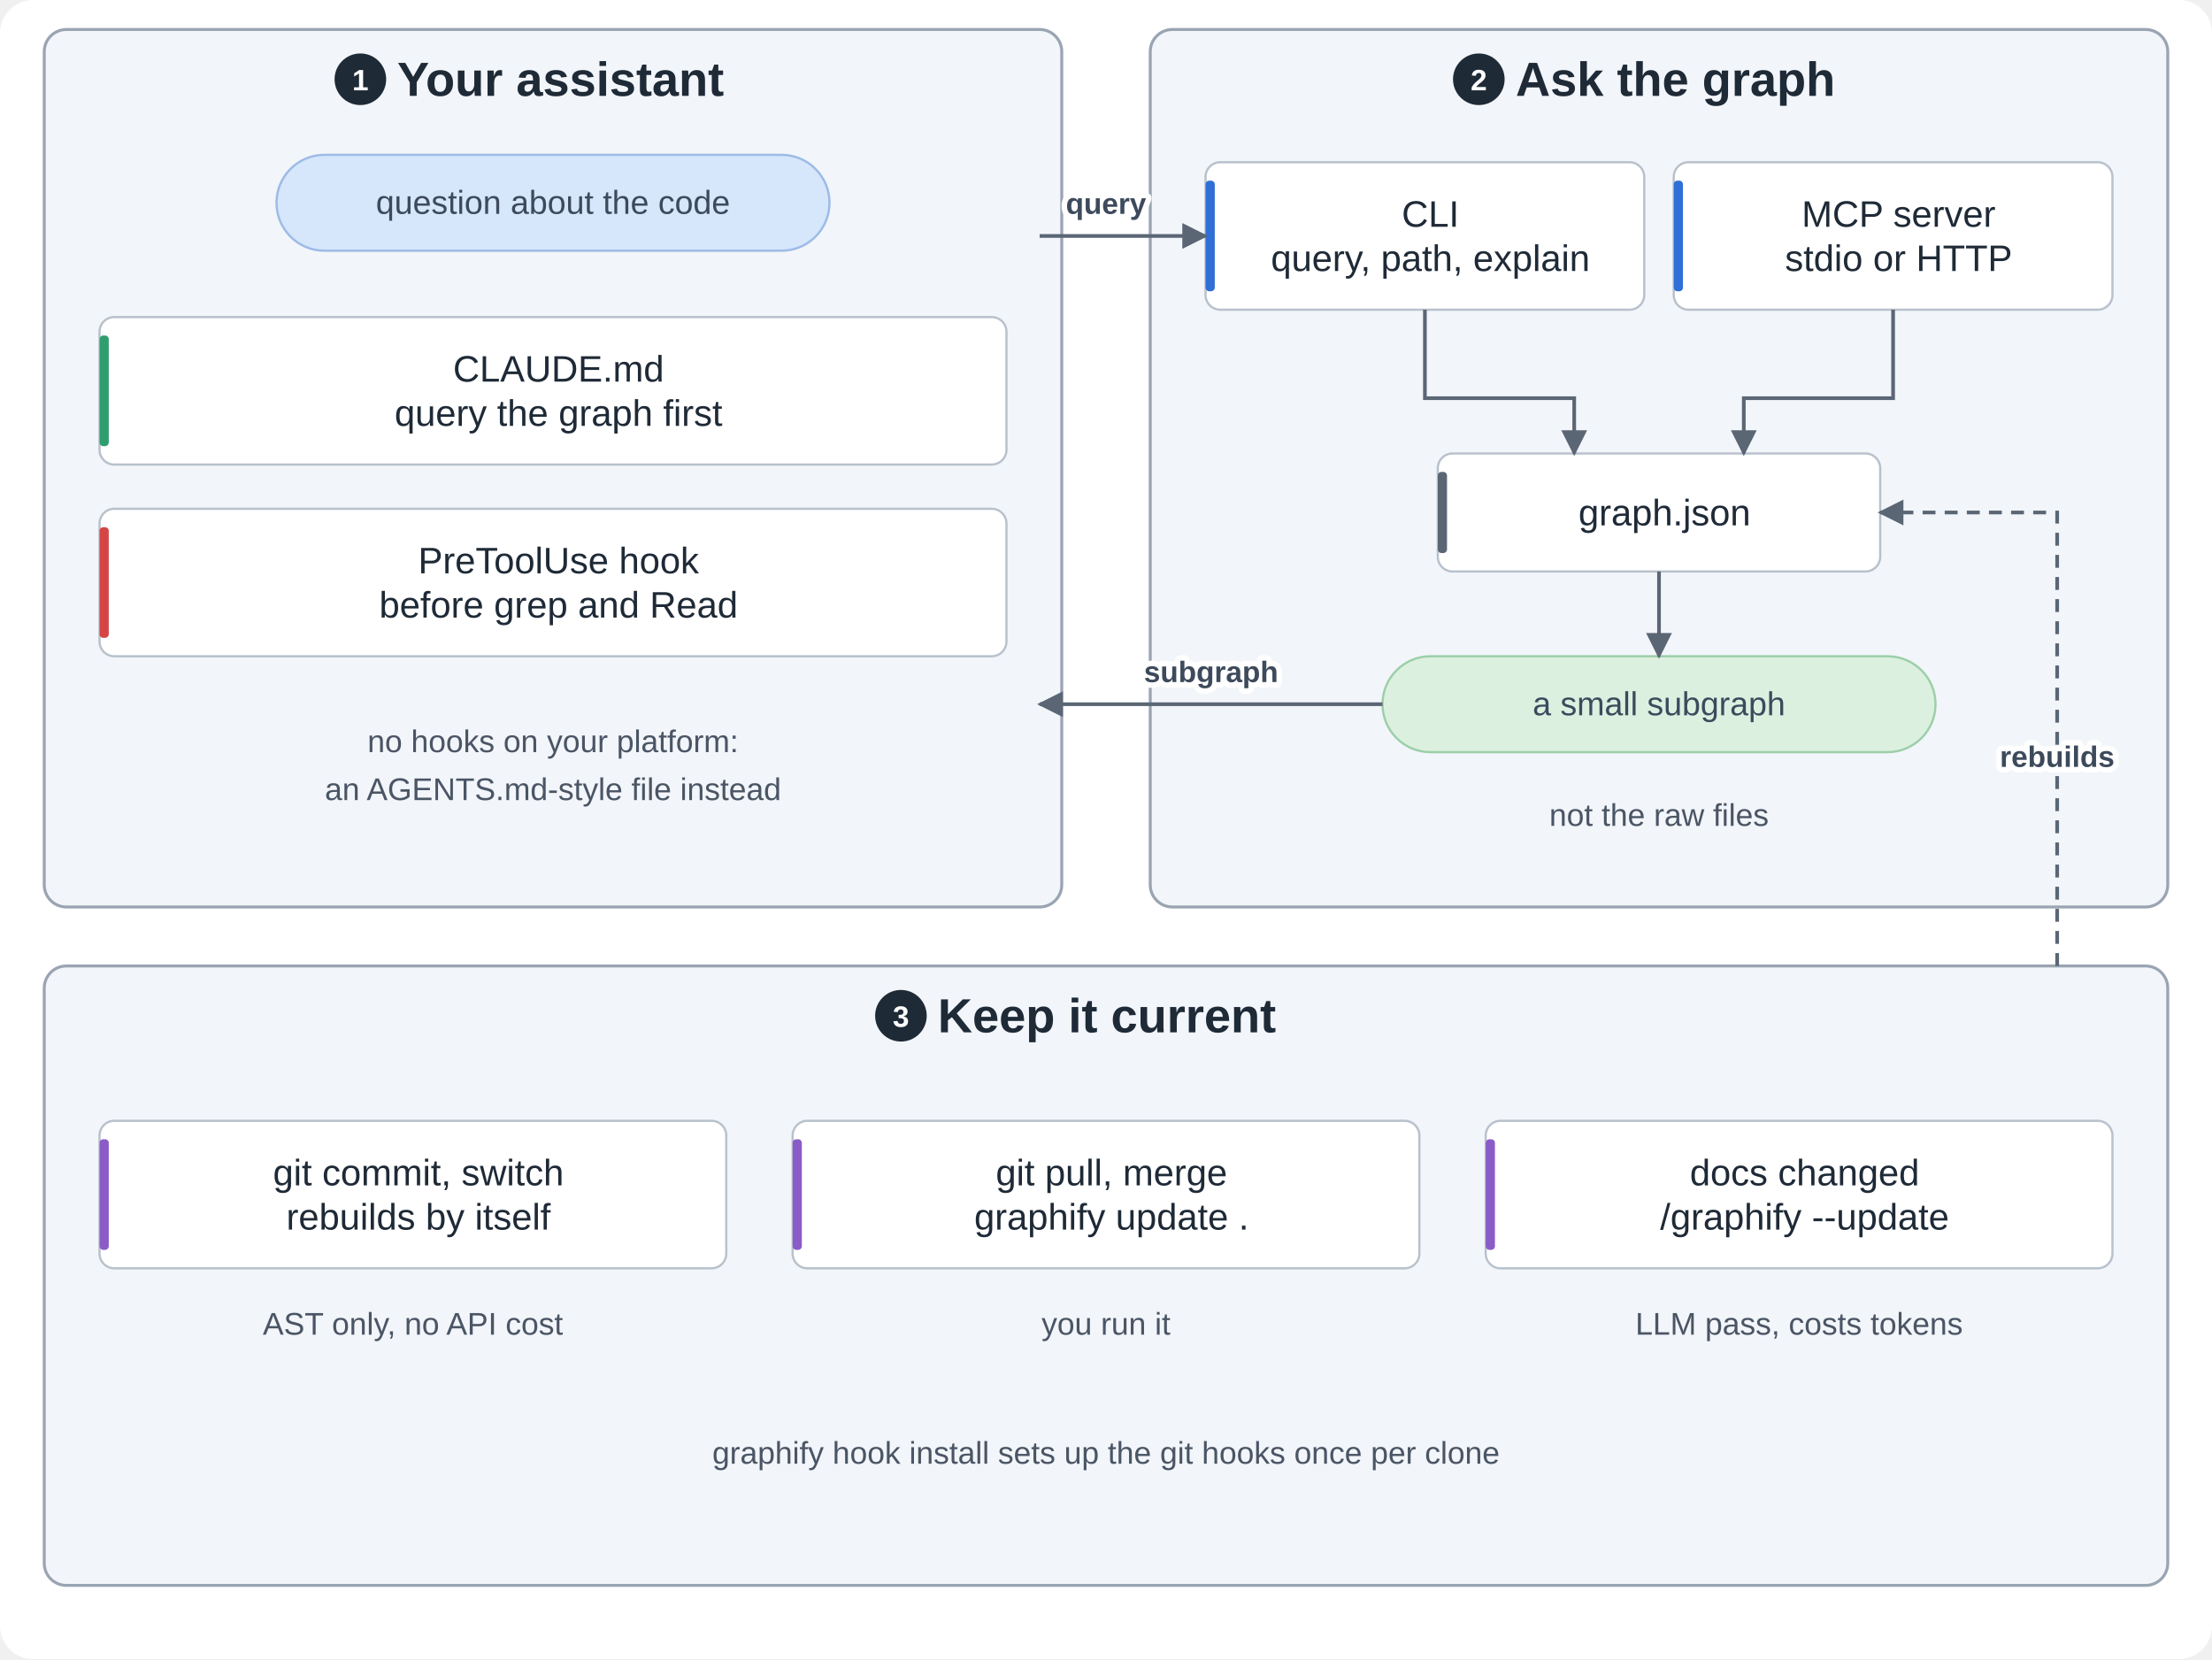
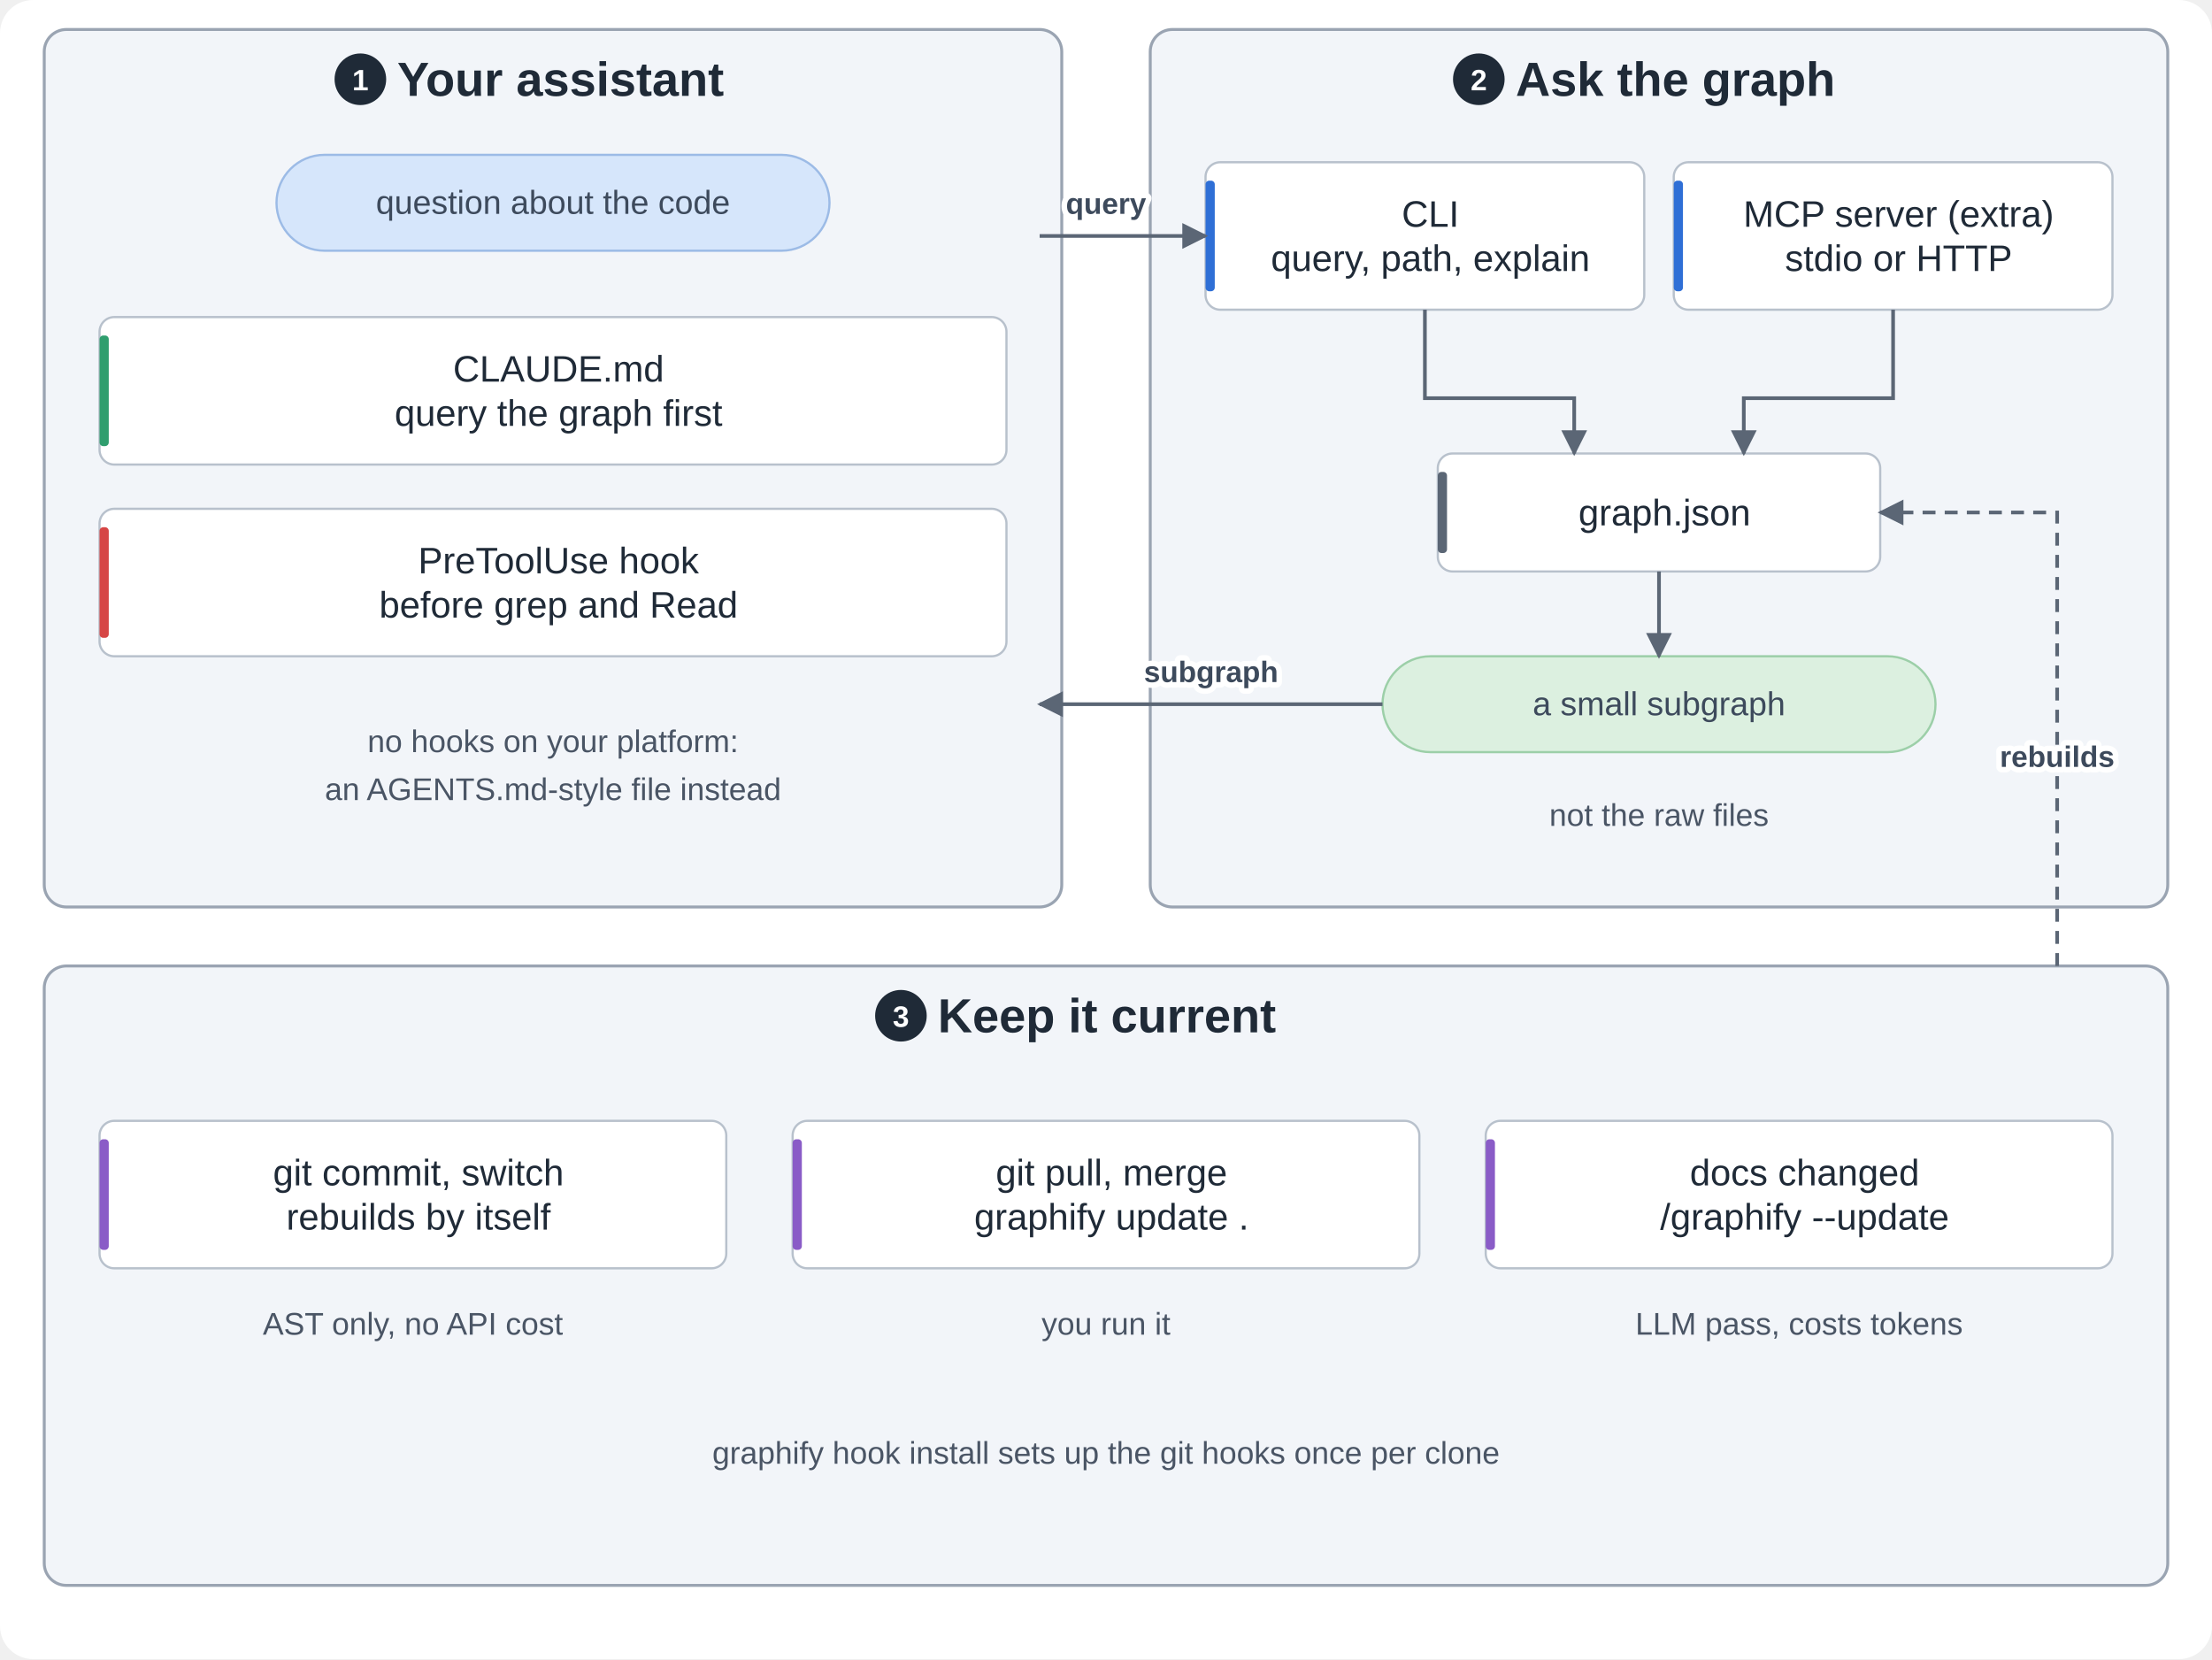
<svg xmlns="http://www.w3.org/2000/svg" viewBox="0 0 1200 900" width="1200" height="900" role="img" aria-labelledby="t d">
  <defs>
    <marker id="arr" viewBox="0 0 10 10" refX="9" refY="5" markerWidth="7" markerHeight="7" orient="auto">
      <path d="M0 0L10 5L0 10z" fill="#5b6675" />
    </marker>
    <marker id="ca" viewBox="0 0 10 10" refX="5" refY="5" markerWidth="6" markerHeight="6" orient="auto">
      <path d="M0 0L10 5L0 10z" fill="#5b6675" />
    </marker>
  </defs>
  <style>
text{font-family:-apple-system,"Helvetica Neue",Arial,"PingFang SC",sans-serif;fill:#1f2a37}
.gt{font-size:26px;font-weight:700}
.st{font-size:20px;font-weight:700}
.ag{font-size:20px}
.q{font-size:18px;fill:#3d4a5c}
.lb{font-size:17px;fill:#4a5565}
.al{font-size:16px;font-weight:600;fill:#3d4a5c;paint-order:stroke;stroke:#ffffff;stroke-width:6px;stroke-linejoin:round}
.grp{fill:#f2f5f9;stroke:#9aa4b2;stroke-width:1.6}
.sub{fill:#e8edf3;stroke:#b8c1cc;stroke-width:1.2}
.agent{fill:#ffffff;stroke:#b8c1cc;stroke-width:1.2}
.human{fill:#d6e6fb;stroke:#9cbbe6;stroke-width:1.2}
.front{fill:#dcf0e0;stroke:#9ccfa8;stroke-width:1.2}
.flow{stroke:#5b6675;stroke-width:2;fill:none;marker-end:url(#arr)}
.back{stroke-dasharray:7 5}
.cyc{stroke:#5b6675;stroke-width:2;fill:none;marker-end:url(#ca)}
.num{fill:#1f2a37}
.numt{font-size:16px;font-weight:700;fill:#ffffff}
</style>
  <rect width="1200" height="900" rx="18" fill="#ffffff" />
  <rect x="24" y="16" width="552" height="476" rx="12" class="grp" />
  <circle cx="195.5" cy="43" r="14" class="num" />
  <text x="195.5" y="49" class="numt" text-anchor="middle">1</text>
  <text x="215.5" y="52" class="gt" text-anchor="start">Your assistant</text>
  <rect x="150" y="84" width="300" height="52" rx="26.0" class="human" />
  <text x="300.0" y="116.0" class="q" text-anchor="middle">question about the code</text>
  <rect x="54" y="172" width="492" height="80" rx="8" class="agent" />
  <rect x="54" y="182" width="5" height="60" rx="2" fill="#2f9e6e" />
  <text x="303.0" y="207.0" class="ag" text-anchor="middle">CLAUDE.md</text>
  <text x="303.0" y="231.0" class="ag" text-anchor="middle">query the graph first</text>
  <rect x="54" y="276" width="492" height="80" rx="8" class="agent" />
  <rect x="54" y="286" width="5" height="60" rx="2" fill="#d64545" />
  <text x="303.0" y="311.0" class="ag" text-anchor="middle">PreToolUse hook</text>
  <text x="303.0" y="335.0" class="ag" text-anchor="middle">before grep and Read</text>
  <text x="300.0" y="408" class="lb" text-anchor="middle">no hooks on your platform:</text>
  <text x="300.0" y="434" class="lb" text-anchor="middle">an AGENTS.md-style file instead</text>
  <rect x="624" y="16" width="552" height="476" rx="12" class="grp" />
  <circle cx="802.25" cy="43" r="14" class="num" />
  <text x="802.25" y="49" class="numt" text-anchor="middle">2</text>
  <text x="822.25" y="52" class="gt" text-anchor="start">Ask the graph</text>
  <rect x="654" y="88" width="238" height="80" rx="8" class="agent" />
  <rect x="654" y="98" width="5" height="60" rx="2" fill="#2f6fd6" />
  <text x="776.0" y="123.0" class="ag" text-anchor="middle">CLI</text>
  <text x="776.0" y="147.0" class="ag" text-anchor="middle">query, path, explain</text>
  <rect x="908" y="88" width="238" height="80" rx="8" class="agent" />
  <rect x="908" y="98" width="5" height="60" rx="2" fill="#2f6fd6" />
-   <text x="1030.0" y="123.0" class="ag" text-anchor="middle">MCP server</text>
+   <text x="1030.0" y="123.0" class="ag" text-anchor="middle">MCP server (extra)</text>
  <text x="1030.0" y="147.0" class="ag" text-anchor="middle">stdio or HTTP</text>
  <rect x="780" y="246" width="240" height="64" rx="8" class="agent" />
  <rect x="780" y="256" width="5" height="44" rx="2" fill="#5b6675" />
  <text x="903.0" y="285.0" class="ag" text-anchor="middle">graph.json</text>
  <path d="M773 168V216H854V246" class="flow" />
  <path d="M1027 168V216H946V246" class="flow" />
  <rect x="750" y="356" width="300" height="52" rx="26.0" class="front" />
  <text x="900.0" y="388.0" class="q" text-anchor="middle">a small subgraph</text>
  <path d="M900.0 310V356" class="flow" />
  <text x="900.0" y="448" class="lb" text-anchor="middle">not the raw files</text>
  <rect x="24" y="524" width="1152" height="336" rx="12" class="grp" />
  <circle cx="488.75" cy="551" r="14" class="num" />
  <text x="488.75" y="557" class="numt" text-anchor="middle">3</text>
  <text x="508.75" y="560" class="gt" text-anchor="start">Keep it current</text>
  <rect x="54" y="608" width="340" height="80" rx="8" class="agent" />
  <rect x="54" y="618" width="5" height="60" rx="2" fill="#8a5cc7" />
  <text x="227.0" y="643.0" class="ag" text-anchor="middle">git commit, switch</text>
  <text x="227.0" y="667.0" class="ag" text-anchor="middle">rebuilds by itself</text>
  <text x="224.0" y="724" class="lb" text-anchor="middle">AST only, no API cost</text>
  <rect x="430" y="608" width="340" height="80" rx="8" class="agent" />
  <rect x="430" y="618" width="5" height="60" rx="2" fill="#8a5cc7" />
  <text x="603.0" y="643.0" class="ag" text-anchor="middle">git pull, merge</text>
  <text x="603.0" y="667.0" class="ag" text-anchor="middle">graphify update .</text>
  <text x="600.0" y="724" class="lb" text-anchor="middle">you run it</text>
  <rect x="806" y="608" width="340" height="80" rx="8" class="agent" />
  <rect x="806" y="618" width="5" height="60" rx="2" fill="#8a5cc7" />
  <text x="979.0" y="643.0" class="ag" text-anchor="middle">docs changed</text>
  <text x="979.0" y="667.0" class="ag" text-anchor="middle">/graphify --update</text>
  <text x="976.0" y="724" class="lb" text-anchor="middle">LLM pass, costs tokens</text>
  <text x="600" y="794" class="lb" text-anchor="middle">graphify hook install sets up the git hooks once per clone</text>
  <path d="M564 128H654" class="flow" />
  <text x="600" y="116" class="al" text-anchor="middle">query</text>
  <path d="M750 382H564" class="flow" />
  <text x="657" y="370" class="al" text-anchor="middle">subgraph</text>
  <path d="M1116 524V278H1020" class="flow back" />
  <text x="1116" y="416" class="al" text-anchor="middle">rebuilds</text>
</svg>
